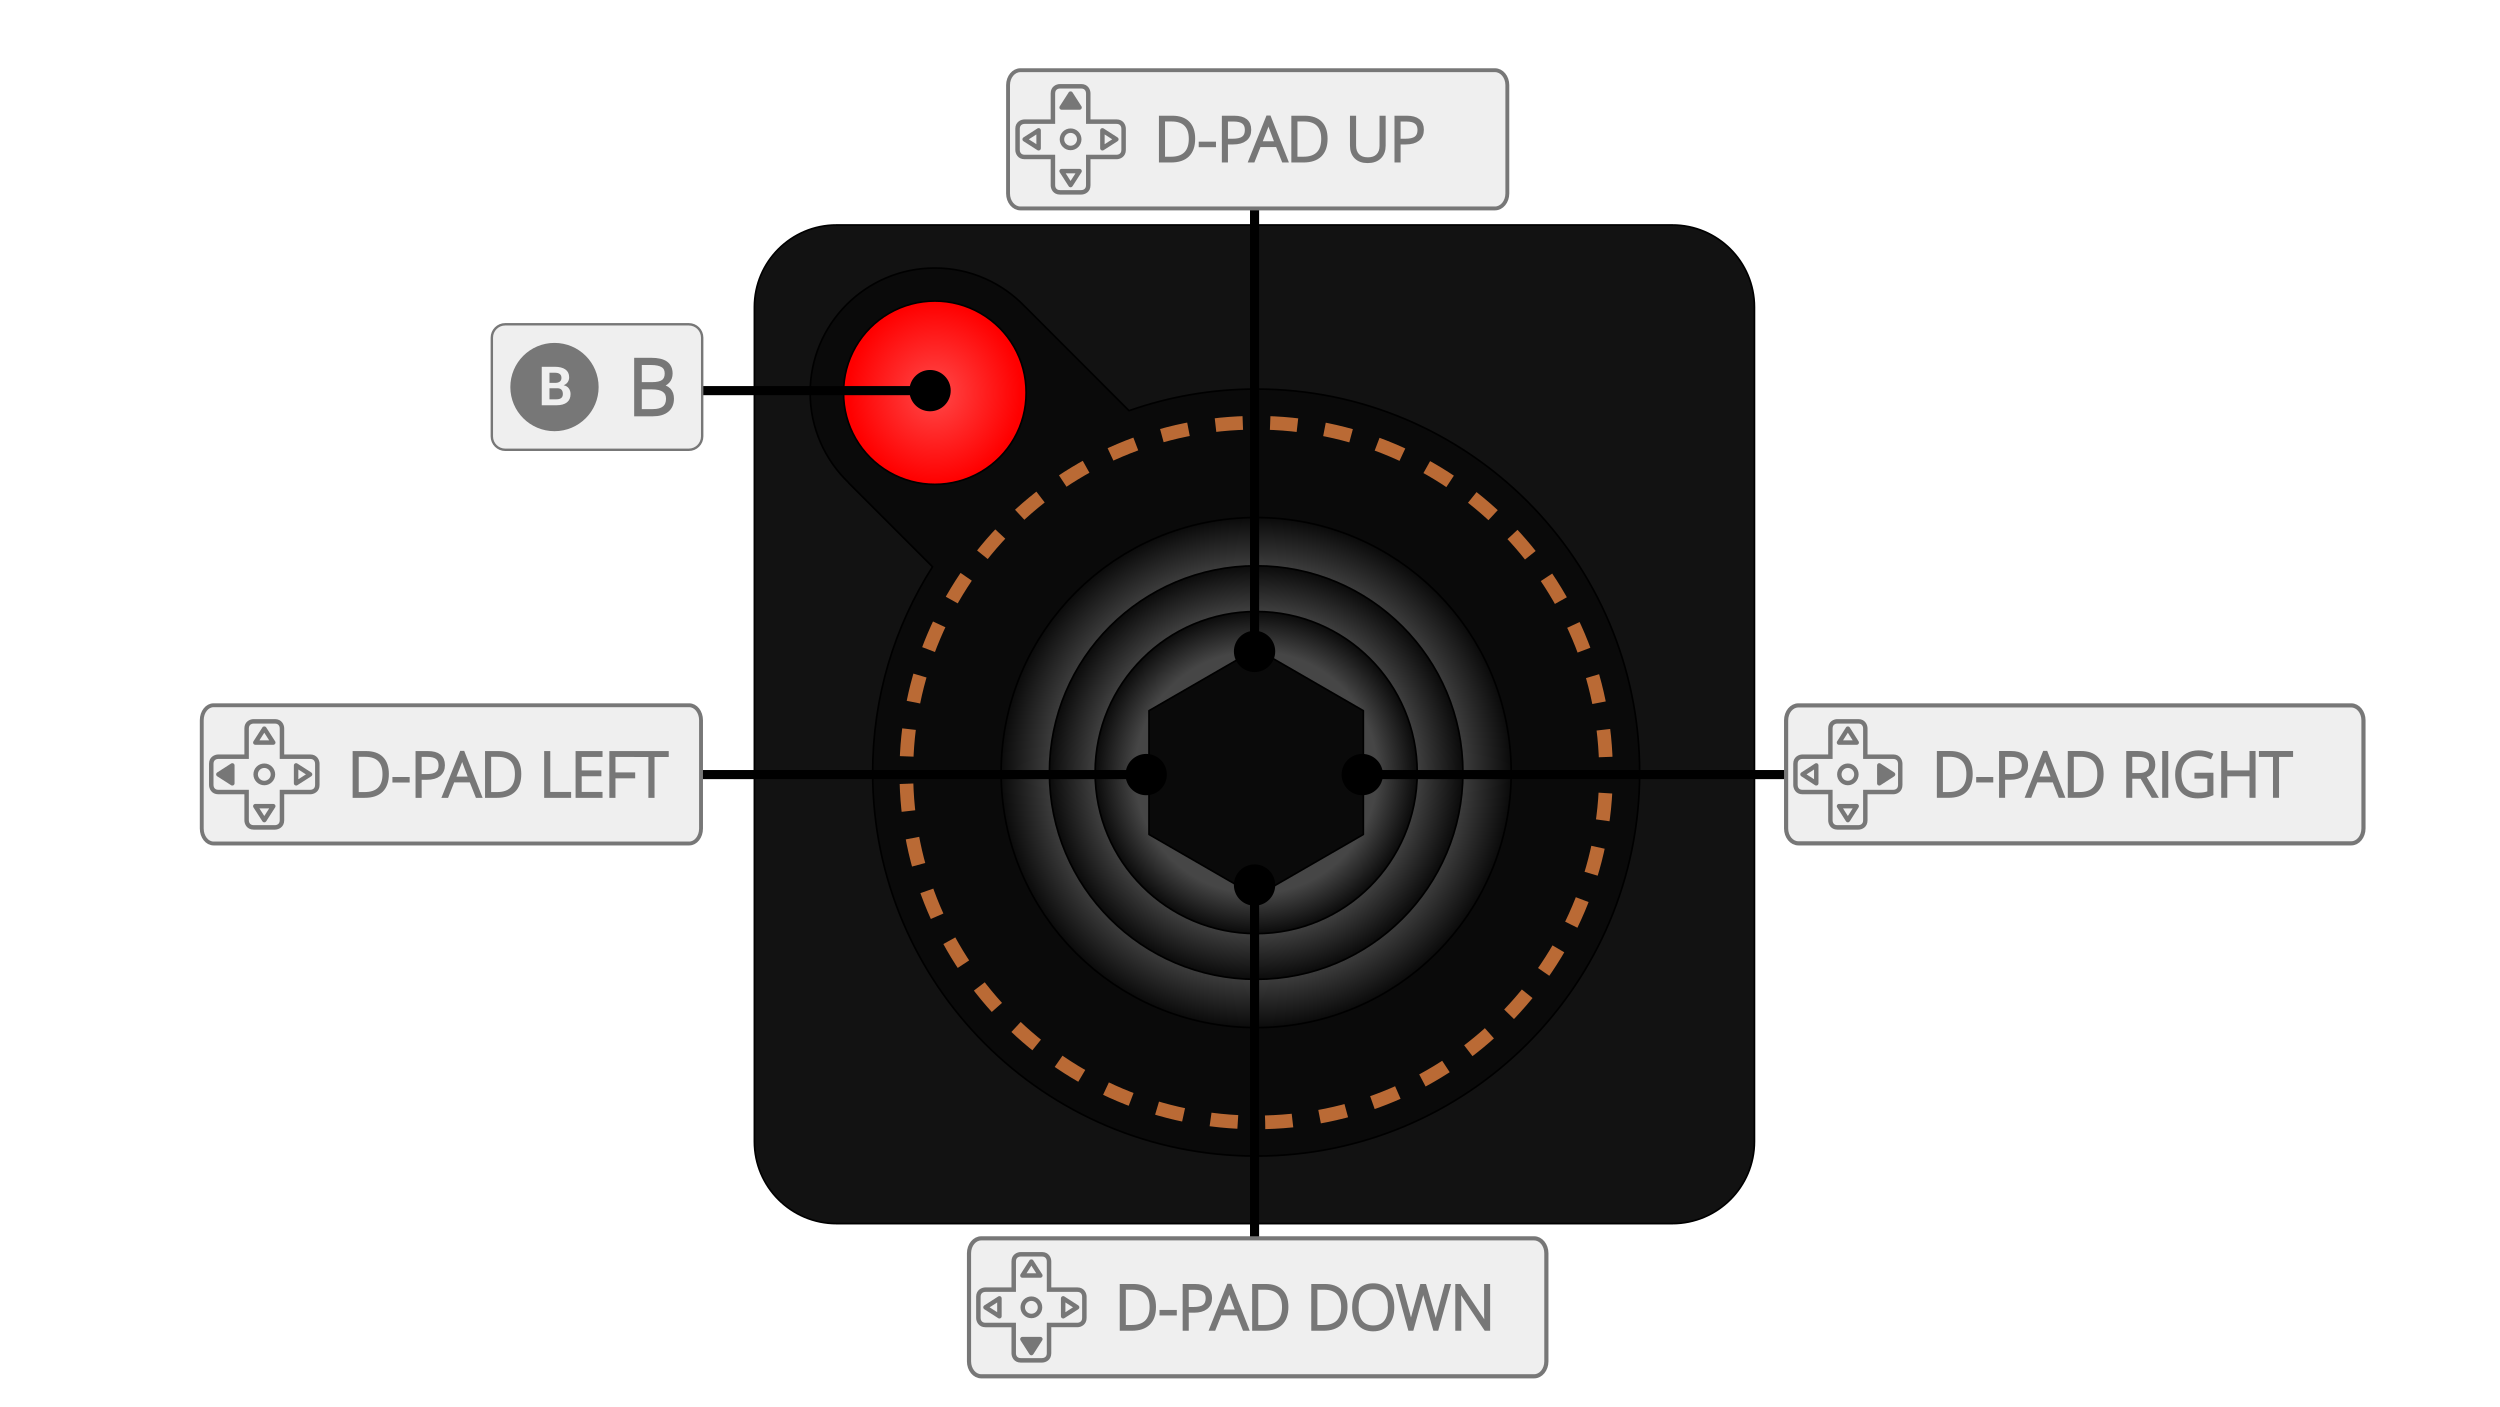
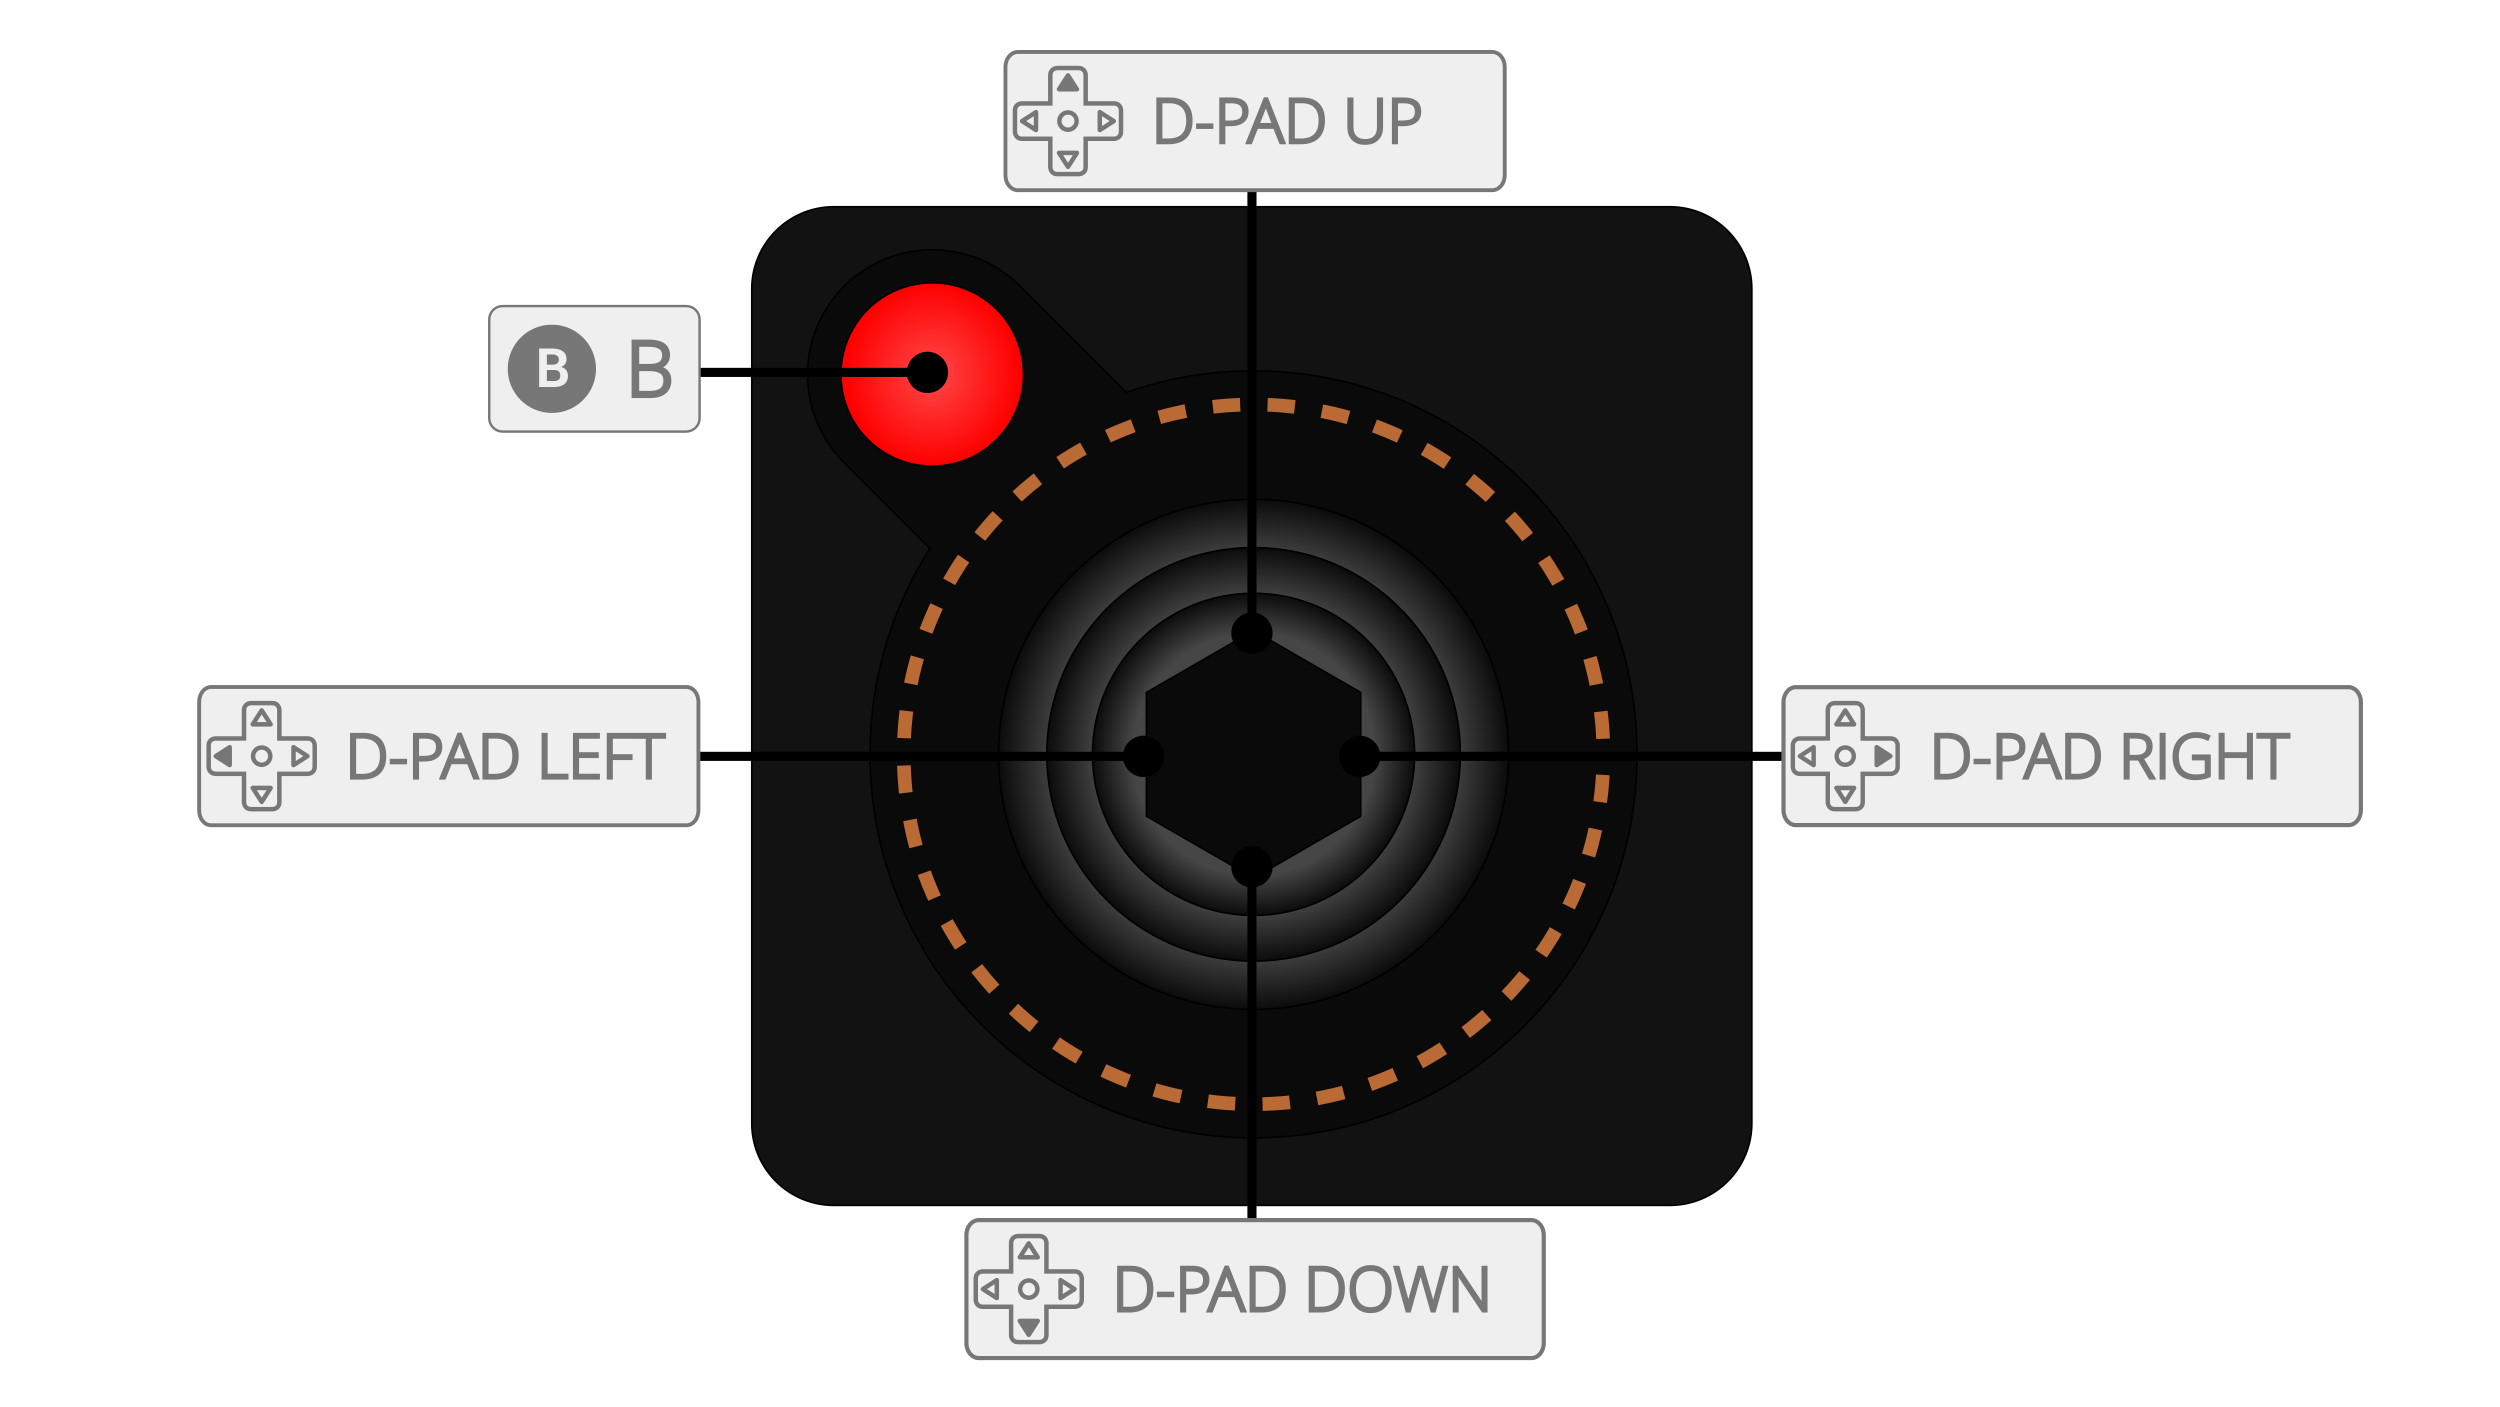
<svg xmlns="http://www.w3.org/2000/svg" xmlns:xlink="http://www.w3.org/1999/xlink" version="1.1" width="1920" height="1080" id="svg3726">
  <defs id="defs3728">
    <marker orient="auto" refY="0.0" refX="0.0" id="DotM" style="overflow:visible">
      <path id="path4711" d="M -2.5,-1.0 C -2.5,1.76 -4.74,4.0 -7.5,4.0 C -10.26,4.0 -12.5,1.76 -12.5,-1.0 C -12.5,-3.76 -10.26,-6.0 -7.5,-6.0 C -4.74,-6.0 -2.5,-3.76 -2.5,-1.0 z " style="fill-rule:evenodd;stroke:#000000;stroke-width:1.0pt" transform="scale(0.4) translate(7.4, 1)" />
    </marker>
    <marker orient="auto" refY="0" refX="0" id="DotL" style="overflow:visible">
      <path id="path5126" d="m -2.5,-1 c 0,2.76 -2.24,5 -5,5 -2.76,0 -5,-2.24 -5,-5 0,-2.76 2.24,-5 5,-5 2.76,0 5,2.24 5,5 z" style="fill-rule:evenodd;stroke:#000000;stroke-width:1pt" transform="matrix(0.8,0,0,0.8,5.92,0.8)" />
    </marker>
    <radialGradient cx="404.852" cy="658.812" r="28.365" fx="404.852" fy="658.812" id="radialGradient4155" xlink:href="#linearGradient4145" gradientUnits="userSpaceOnUse" gradientTransform="matrix(0.5927895,0,0,0.5927895,-288.3736,40.00846)" />
    <linearGradient id="linearGradient4145">
      <stop id="stop4147" style="stop-color:#a20000;stop-opacity:1" offset="0" />
      <stop id="stop4149" style="stop-color:#ff0000;stop-opacity:1" offset="1" />
    </linearGradient>
    <radialGradient cx="404.852" cy="658.812" r="28.365" fx="404.852" fy="658.812" id="radialGradient4143" xlink:href="#linearGradient4145" gradientUnits="userSpaceOnUse" gradientTransform="matrix(0.5927895,0,0,0.5927895,-252.7425,40.00846)" />
    <linearGradient id="linearGradient3705">
      <stop id="stop3707" style="stop-color:#a20000;stop-opacity:1" offset="0" />
      <stop id="stop3709" style="stop-color:#ff0000;stop-opacity:1" offset="1" />
    </linearGradient>
    <marker orient="auto" refY="0" refX="0" id="DotM-1" style="overflow:visible">
      <path id="path4711-7" d="m -2.5,-1 c 0,2.76 -2.24,5 -5,5 -2.76,0 -5,-2.24 -5,-5 0,-2.76 2.24,-5 5,-5 2.76,0 5,2.24 5,5 z" style="fill-rule:evenodd;stroke:#000000;stroke-width:1pt" transform="matrix(0.4,0,0,0.4,2.96,0.4)" />
    </marker>
    <filter id="filter6251">
      <feMorphology id="feMorphology6253" operator="dilate" radius="1" />
    </filter>
    <marker orient="auto" refY="0" refX="0" id="DotM-1-2" style="overflow:visible">
      <path id="path4711-7-2" d="m -2.5,-1 c 0,2.76 -2.24,5 -5,5 -2.76,0 -5,-2.24 -5,-5 0,-2.76 2.24,-5 5,-5 2.76,0 5,2.24 5,5 z" style="fill-rule:evenodd;stroke:#000000;stroke-width:1pt" transform="matrix(0.4,0,0,0.4,2.96,0.4)" />
    </marker>
    <marker orient="auto" refY="0" refX="0" id="DotM-1-6" style="overflow:visible">
      <path id="path4711-7-8" d="m -2.5,-1 c 0,2.76 -2.24,5 -5,5 -2.76,0 -5,-2.24 -5,-5 0,-2.76 2.24,-5 5,-5 2.76,0 5,2.24 5,5 z" style="fill-rule:evenodd;stroke:#000000;stroke-width:1pt" transform="matrix(0.4,0,0,0.4,2.96,0.4)" />
    </marker>
    <marker orient="auto" refY="0" refX="0" id="DotM-1-7" style="overflow:visible">
      <path id="path4711-7-6" d="m -2.5,-1 c 0,2.76 -2.24,5 -5,5 -2.76,0 -5,-2.24 -5,-5 0,-2.76 2.24,-5 5,-5 2.76,0 5,2.24 5,5 z" style="fill-rule:evenodd;stroke:#000000;stroke-width:1pt" transform="matrix(0.4,0,0,0.4,2.96,0.4)" />
    </marker>
    <marker orient="auto" refY="0" refX="0" id="DotM-1-8" style="overflow:visible">
      <path id="path4711-7-9" d="m -2.5,-1 c 0,2.76 -2.24,5 -5,5 -2.76,0 -5,-2.24 -5,-5 0,-2.76 2.24,-5 5,-5 2.76,0 5,2.24 5,5 z" style="fill-rule:evenodd;stroke:#000000;stroke-width:1pt" transform="matrix(0.4,0,0,0.4,2.96,0.4)" />
    </marker>
    <marker orient="auto" refY="0" refX="0" id="DotM-1-79" style="overflow:visible">
      <path id="path4711-7-5" d="m -2.5,-1 c 0,2.76 -2.24,5 -5,5 -2.76,0 -5,-2.24 -5,-5 0,-2.76 2.24,-5 5,-5 2.76,0 5,2.24 5,5 z" style="fill-rule:evenodd;stroke:#000000;stroke-width:1pt" transform="matrix(0.4,0,0,0.4,2.96,0.4)" />
    </marker>
    <marker orient="auto" refY="0" refX="0" id="DotM-1-3" style="overflow:visible">
      <path id="path4711-7-1" d="m -2.5,-1 c 0,2.76 -2.24,5 -5,5 -2.76,0 -5,-2.24 -5,-5 0,-2.76 2.24,-5 5,-5 2.76,0 5,2.24 5,5 z" style="fill-rule:evenodd;stroke:#000000;stroke-width:1pt" transform="matrix(0.4,0,0,0.4,2.96,0.4)" />
    </marker>
    <marker orient="auto" refY="0" refX="0" id="DotM-1-33" style="overflow:visible">
      <path id="path4711-7-4" d="m -2.5,-1 c 0,2.76 -2.24,5 -5,5 -2.76,0 -5,-2.24 -5,-5 0,-2.76 2.24,-5 5,-5 2.76,0 5,2.24 5,5 z" style="fill-rule:evenodd;stroke:#000000;stroke-width:1pt" transform="matrix(0.4,0,0,0.4,2.96,0.4)" />
    </marker>
    <linearGradient id="linearGradient4197-2-5">
      <stop offset="0" style="stop-color:#ff4949;stop-opacity:1" id="stop4199-4-1" />
      <stop offset="1" style="stop-color:#ff0000;stop-opacity:1" id="stop4201-5-7" />
    </linearGradient>
    <radialGradient gradientTransform="matrix(2.225799,9.3143296e-7,-9.7799408e-7,2.337064,-496.266,-880.8747)" gradientUnits="userSpaceOnUse" xlink:href="#linearGradient4197-2-5" id="radialGradient4479-1" fy="658.812" fx="404.852" r="22.7" cy="658.812" cx="404.852" />
    <linearGradient id="linearGradient4509">
      <stop offset="0" style="stop-color:#464646;stop-opacity:1" id="stop4511" />
      <stop offset="0.77" style="stop-color:#464646;stop-opacity:1" id="stop4517" />
      <stop offset="1" style="stop-color:#0a0a0a;stop-opacity:1" id="stop4513" />
    </linearGradient>
    <radialGradient gradientUnits="userSpaceOnUse" xlink:href="#linearGradient4509" id="radialGradient4515" fy="7414.54" fx="334.416" r="149.597" cy="7414.54" cx="334.416" />
    <linearGradient id="linearGradient4787">
      <stop offset="0" style="stop-color:#464646;stop-opacity:1" id="stop4789" />
      <stop offset="0.748" style="stop-color:#464646;stop-opacity:1" id="stop4791" />
      <stop offset="1" style="stop-color:#0a0a0a;stop-opacity:1" id="stop4793" />
    </linearGradient>
    <radialGradient gradientUnits="userSpaceOnUse" xlink:href="#linearGradient4527" id="radialGradient4525" fy="7414.54" fx="334.416" r="149.714" cy="7414.54" cx="334.416" />
    <linearGradient id="linearGradient4527">
      <stop offset="0" style="stop-color:#464646;stop-opacity:1" id="stop4529" />
      <stop offset="0.748" style="stop-color:#464646;stop-opacity:1" id="stop4531" />
      <stop offset="1" style="stop-color:#0a0a0a;stop-opacity:1" id="stop4533" />
    </linearGradient>
    <radialGradient gradientUnits="userSpaceOnUse" xlink:href="#linearGradient4527" id="radialGradient4544" fy="7414.54" fx="334.416" r="149.889" cy="7414.54" cx="334.416" />
    <marker orient="auto" refY="0" refX="0" id="DotM-1-33-1" style="overflow:visible">
      <path id="path4711-7-4-7" d="m -2.5,-1 c 0,2.76 -2.24,5 -5,5 -2.76,0 -5,-2.24 -5,-5 0,-2.76 2.24,-5 5,-5 2.76,0 5,2.24 5,5 z" style="fill-rule:evenodd;stroke:#000000;stroke-width:1pt" transform="matrix(0.4,0,0,0.4,2.96,0.4)" />
    </marker>
    <marker orient="auto" refY="0" refX="0" id="DotM-1-33-0" style="overflow:visible">
      <path id="path4711-7-4-9" d="m -2.5,-1 c 0,2.76 -2.24,5 -5,5 -2.76,0 -5,-2.24 -5,-5 0,-2.76 2.24,-5 5,-5 2.76,0 5,2.24 5,5 z" style="fill-rule:evenodd;stroke:#000000;stroke-width:1pt" transform="matrix(0.4,0,0,0.4,2.96,0.4)" />
    </marker>
    <marker orient="auto" refY="0" refX="0" id="DotM-1-33-8" style="overflow:visible">
      <path id="path4711-7-4-8" d="m -2.5,-1 c 0,2.76 -2.24,5 -5,5 -2.76,0 -5,-2.24 -5,-5 0,-2.76 2.24,-5 5,-5 2.76,0 5,2.24 5,5 z" style="fill-rule:evenodd;stroke:#000000;stroke-width:1pt" transform="matrix(0.4,0,0,0.4,2.96,0.4)" />
    </marker>
  </defs>
-   <g id="layer2" transform="translate(0,786.2188)" />
-   <path style="fill:none;stroke:#000000;stroke-width:8.227;stroke-linecap:butt;stroke-linejoin:miter;stroke-miterlimit:4;stroke-opacity:1;stroke-dasharray:none;marker-start:url(#DotM-1);marker-end:none" d="m 1095.908,556.563 0,229.807" id="path5113-2-2" />
-   <path style="fill:none;stroke:#000000;stroke-width:8.227;stroke-linecap:butt;stroke-linejoin:miter;stroke-miterlimit:4;stroke-opacity:1;stroke-dasharray:none;marker-start:url(#DotM-1);marker-end:none" d="m 1268.631,554.059 0,234.814" id="path5113-2-2-1" />
-   <g id="g6673" transform="matrix(1.17531,0,0,1.17531,89.61055,-242.8306)">
-     <rect rx="7.554" ry="9.756" y="835.058" x="694.212" height="90.63" width="253.812" id="rect3010-1-7-7-7" style="fill:#efefef;fill-opacity:1;stroke:#777777;stroke-width:2.243;stroke-linejoin:miter;stroke-miterlimit:4;stroke-opacity:1;stroke-dasharray:none" />
-     <text id="text3878-7-6-9-9" y="894.66" x="798.626" style="font-size:40px;font-style:normal;font-weight:normal;line-height:125%;letter-spacing:0px;word-spacing:0px;fill:#000000;fill-opacity:1;stroke:#777777;stroke-width:2;stroke-miterlimit:4;stroke-opacity:1;stroke-dasharray:none;font-family:Open Sans Light;-inkscape-font-specification:Open Sans Light" xml:space="preserve">
-       <tspan style="fill:#777777;fill-opacity:1;stroke:#777777;stroke-width:2;stroke-miterlimit:4;stroke-opacity:1;stroke-dasharray:none" y="894.66" x="798.626" id="tspan3880-4-1-5-3">SELECT</tspan>
-     </text>
-     <g transform="matrix(2.188795,0,0,2.188795,705.198,839.8146)" id="g4550">
-       <g id="g4552">
-         <path id="path4554" d="M 33.217,19.118 H 3.845 C 1.722,19.118 0,20.89 0,23.075 c 0,2.185 1.722,3.957 3.845,3.957 h 29.372 c 2.123,0 3.844,-1.771 3.844,-3.957 0,-2.186 -1.721,-3.957 -3.844,-3.957 z" style="fill:#777777" />
-       </g>
-     </g>
-     <path id="path4556" d="m 779.085,873.848 h 2.596 v -13.297 h 4.649 v -2.471 h -11.892 v 2.469 h 4.647 v 13.299 z m -6.352,-9.942 c -0.276,-3.401 -2.497,-6.269 -6.757,-6.269 -4.87,0 -6.921,3.881 -6.921,8.328 0,4.434 2.143,8.326 6.612,8.326 5.096,0 6.704,-3.329 7.068,-6.474 h -2.802 c -0.217,1.657 -1.116,4.003 -3.815,4.003 -2.572,0 -4.351,-2.281 -4.351,-5.573 0,-4.108 1.78,-6.146 4.176,-6.146 2.187,0 3.73,1.414 3.99,3.802 l 2.799,0.002 0,0 z m -26.695,9.942 h 10.885 v -2.471 h -8.287 v -4.373 h 7.821 v -2.471 h -7.821 v -3.981 h 8.145 v -2.471 h -10.74 l -0.002,15.768 0,0 z m -12.432,0 h 10.123 v -2.6 h -7.523 v -13.168 h -2.6 v 15.768 z m -13.713,0 h 10.887 v -2.471 h -8.287 v -4.373 h 7.818 v -2.471 h -7.818 v -3.981 h 8.155 v -2.471 h -10.756 v 15.768 z m -14.369,-11.331 c 0,6.468 9.121,3.06 9.121,6.974 0,1.734 -1.473,2.329 -3.053,2.329 -2.136,0 -3.482,-0.998 -3.555,-3.08 h -2.806 c 0.033,3.316 1.819,5.549 6.275,5.549 2.638,0 5.945,-1.059 5.945,-5.128 0,-6.735 -9.221,-3.185 -9.221,-6.886 0,-1.482 1.145,-2.169 2.874,-2.169 2.167,0 3.038,1.324 3.126,2.546 h 2.81 c -0.333,-4.577 -4.15,-5.012 -6.056,-5.012 -3.014,0 -5.459,1.366 -5.459,4.879" style="fill:#777777" />
-     <g transform="matrix(2.188795,0,0,2.188795,705.198,839.8146)" id="g4558" style="opacity:0">
-       <path id="path4560" d="M 36.961,0.1 V 36.961 H 0.1 V 0.1 H 36.961 M 37.061,0 H 0 V 37.06 H 37.061 V 0 l 0,0 z" style="fill:#777777" />
-     </g>
-   </g>
-   <g id="layer1" transform="matrix(1.313758,0,0,1.313758,512.9577,-218.2047)">
+   <g id="layer1" transform="matrix(1.313758,0,0,1.313758,510.9577,-232.2047)">
    <rect style="fill:#121212;fill-opacity:1;stroke:#000000;stroke-width:1;stroke-linecap:butt;stroke-linejoin:round;stroke-miterlimit:4;stroke-opacity:1;stroke-dasharray:none;stroke-dashoffset:0" id="rect4462" y="297.628" x="50.559" ry="48" rx="48" height="583.755" width="584.597" />
    <path style="fill:#0a0a0a;fill-opacity:1;stroke:#000000;stroke-width:1;stroke-linecap:butt;stroke-linejoin:round;stroke-miterlimit:4;stroke-opacity:1;stroke-dasharray:none;stroke-dashoffset:0" id="path4547" d="m 156.03,322.778 c -40.249,0 -72.875,32.626 -72.875,72.875 0,20.745 8.682,39.447 22.594,52.719 l -0.062,0.062 49,49 c -22.151,34.762 -35,76.007 -35,120.281 0,123.816 100.372,224.188 224.188,224.188 123.816,0 224.188,-100.372 224.188,-224.188 0,-123.816 -100.372,-224.187 -224.188,-224.187 -26.055,0 -51.051,4.484 -74.312,12.656 l -60.781,-60.812 c -0.005,-0.01 -0.026,0.01 -0.031,0 -13.272,-13.912 -31.974,-22.594 -52.719,-22.594 z" />
    <path style="fill:url(#radialGradient4479-1);fill-opacity:1;stroke:#000000;stroke-width:1;stroke-linecap:round;stroke-linejoin:round;stroke-miterlimit:4;stroke-opacity:1;stroke-dasharray:none" id="path3996-1-1" transform="translate(-248.8135,-263.1559)" d="m 458.219,658.812 a 53.368,53.368 0 1 1 -106.735,0 53.368,53.368 0 1 1 106.735,0 z" />
    <path style="fill:url(#radialGradient4515);fill-opacity:1;stroke:#000000;stroke-width:1;stroke-linecap:butt;stroke-linejoin:round;stroke-miterlimit:4;stroke-opacity:1;stroke-dasharray:none;stroke-dashoffset:0" id="path4498" transform="translate(9.467712,-6796.816)" d="m 483.514,7414.54 a 149.097,149.097 0 1 1 -298.195,0 149.097,149.097 0 1 1 298.195,0 z" />
    <path style="fill:none;stroke:#ba6a35;stroke-width:5.832;stroke-linecap:butt;stroke-linejoin:round;stroke-miterlimit:4;stroke-opacity:1;stroke-dasharray:11.665, 11.665;stroke-dashoffset:14.581" id="path4500" transform="matrix(1.371635,0,0,1.371635,-114.8131,-9552.319)" d="m 483.514,7414.54 a 149.097,149.097 0 1 1 -298.195,0 149.097,149.097 0 1 1 298.195,0 z" />
    <path style="fill:url(#radialGradient4525);fill-opacity:1;stroke:#000000;stroke-width:1.234;stroke-linecap:butt;stroke-linejoin:round;stroke-miterlimit:4;stroke-opacity:1;stroke-dasharray:none;stroke-dashoffset:0" id="path4502" transform="matrix(0.8106522,0,0,0.8106522,72.78872,-5392.889)" d="m 483.514,7414.54 a 149.097,149.097 0 1 1 -298.195,0 149.097,149.097 0 1 1 298.195,0 z" />
    <path style="fill:url(#radialGradient4544);fill-opacity:1;stroke:#000000;stroke-width:1.584;stroke-linecap:butt;stroke-linejoin:round;stroke-miterlimit:4;stroke-opacity:1;stroke-dasharray:none;stroke-dashoffset:0" id="path4504" transform="matrix(0.631448,0,0,0.631448,132.7175,-4064.172)" d="m 483.514,7414.54 a 149.097,149.097 0 1 1 -298.195,0 149.097,149.097 0 1 1 298.195,0 z" />
    <path style="fill:#0a0a0a;fill-opacity:1;stroke:#000000;stroke-width:1;stroke-linecap:butt;stroke-linejoin:round;stroke-miterlimit:4;stroke-opacity:1;stroke-dasharray:none;stroke-dashoffset:20" id="path4506" transform="translate(7.007535,-6800.492)" d="m 336.877,7345.883 62.642,36.166 0,72.332 -62.642,36.166 -62.642,-36.166 0,-72.332 z" />
  </g>
-   <path style="fill:none;stroke:#000000;stroke-width:7;stroke-linecap:butt;stroke-linejoin:miter;stroke-miterlimit:4;stroke-opacity:1;stroke-dasharray:none;marker-start:url(#DotM-1-33)" d="m 714,300 -200,0" id="path3246" />
-   <g id="g6606" transform="matrix(1.470253,0,0,1.470253,-1422.063,-404.3915)">
+   <g id="layer2" transform="translate(0,786.2188)" />
+   <path style="fill:none;stroke:#000000;stroke-width:7;stroke-linecap:butt;stroke-linejoin:miter;stroke-miterlimit:4;stroke-opacity:1;stroke-dasharray:none;marker-start:url(#DotM-1-33)" d="m 712,286 -200,0" id="path3246" />
+   <g id="g6606" transform="matrix(1.470253,0,0,1.470253,-1424.063,-418.3915)">
    <rect rx="6.996" ry="6.996" y="444.441" x="1224.137" height="65.566" width="109.878" id="rect3010-1-7-7-7-0-4" style="fill:#efefef;fill-opacity:1;stroke:#777777;stroke-width:1.255;stroke-linejoin:miter;stroke-miterlimit:4;stroke-opacity:1;stroke-dasharray:none" />
    <text id="text3878-7-6-9-9-9-4" y="491.511" x="1295.44" style="font-size:40px;font-style:normal;font-weight:normal;line-height:125%;letter-spacing:0px;word-spacing:0px;fill:#000000;fill-opacity:1;stroke:#777777;stroke-width:2;stroke-miterlimit:4;stroke-opacity:1;stroke-dasharray:none;font-family:Open Sans Light;-inkscape-font-specification:Open Sans Light" xml:space="preserve">
      <tspan style="fill:#777777;fill-opacity:1;stroke:#777777;stroke-width:2;stroke-miterlimit:4;stroke-opacity:1;stroke-dasharray:none" y="491.511" x="1295.44" id="tspan3880-4-1-5-3-0-6">B</tspan>
    </text>
    <g transform="matrix(1.487651,0,0,1.487651,1229.295,449.6577)" id="g4776">
      <g id="g4760">
        <g id="g4762">
          <path style="fill:#777777" d="m 19.47,18.949 h -2.699 v 3.887 h 2.496 c 0.717,0 1.267,-0.154 1.644,-0.467 0.378,-0.313 0.563,-0.772 0.563,-1.385 0,-0.659 -0.16,-1.165 -0.48,-1.513 -0.323,-0.347 -0.831,-0.522 -1.524,-0.522 z m 0.919,-2.319 c 0.39,-0.297 0.585,-0.729 0.585,-1.299 0,-0.625 -0.197,-1.086 -0.59,-1.383 -0.393,-0.297 -0.979,-0.445 -1.758,-0.445 h -1.855 v 3.572 h 1.948 c 0.723,0 1.28,-0.148 1.67,-0.445 z M 18.53,3.031 c -8.561,0 -15.5,6.938 -15.5,15.5 0,8.56 6.939,15.5 15.5,15.5 8.563,0 15.5,-6.939 15.5,-15.5 0,-8.562 -6.939,-15.5 -15.5,-15.5 z m 4.364,20.896 c -0.854,0.665 -2.063,0.997 -3.627,0.997 H 14.062 V 11.416 h 4.564 c 1.59,0 2.83,0.31 3.721,0.929 0.891,0.617 1.336,1.543 1.336,2.773 0,0.625 -0.166,1.184 -0.496,1.674 -0.332,0.492 -0.813,0.86 -1.441,1.108 0.811,0.174 1.418,0.544 1.821,1.113 0.405,0.568 0.607,1.229 0.607,1.977 0,1.293 -0.427,2.272 -1.28,2.937 z" id="path4764" />
        </g>
      </g>
      <g style="opacity:0" id="g4766">
        <path style="fill:#777777" d="M 36.961,0.1 V 36.961 H 0.1 V 0.1 H 36.961 M 37.061,0 H 0 V 37.06 H 37.061 V 0 l 0,0 z" id="path4768" />
      </g>
    </g>
  </g>
-   <path style="fill:none;stroke:#000000;stroke-width:7;stroke-linecap:butt;stroke-linejoin:miter;stroke-miterlimit:4;stroke-opacity:1;stroke-dasharray:none;marker-start:url(#DotM-1-33)" d="m 963.5,500 0,-360" id="path4276" />
-   <g id="g6430" transform="matrix(1.17531,0,0,1.17531,751.5904,-377.4979)">
+   <path style="fill:none;stroke:#000000;stroke-width:7;stroke-linecap:butt;stroke-linejoin:miter;stroke-miterlimit:4;stroke-opacity:1;stroke-dasharray:none;marker-start:url(#DotM-1-33)" d="m 961.5,486 0,-360" id="path4276" />
+   <g id="g6430" transform="matrix(1.17531,0,0,1.17531,749.5904,-391.4979)">
    <rect rx="8.092" ry="9.75" y="367.059" x="19.222" height="90.334" width="326.253" id="rect3010" style="fill:#efefef;fill-opacity:1;stroke:#777777;stroke-width:2.539;stroke-linejoin:miter;stroke-miterlimit:32.4;stroke-opacity:1;stroke-dasharray:none;stroke-dashoffset:0" />
    <text id="text3878" y="426.367" x="114.768" style="font-size:40px;font-style:normal;font-weight:300;line-height:125%;letter-spacing:0px;word-spacing:0px;fill:#000000;fill-opacity:1;stroke:#777777;stroke-width:2;stroke-miterlimit:32.4;stroke-opacity:1;stroke-dasharray:none;stroke-dashoffset:0;font-family:Open Sans Light;-inkscape-font-specification:'Open Sans Light, Light'" xml:space="preserve">
      <tspan style="font-style:normal;font-weight:300;fill:#777777;fill-opacity:1;stroke:#777777;stroke-width:2;stroke-miterlimit:32.4;stroke-opacity:1;stroke-dasharray:none;stroke-dashoffset:0;-inkscape-font-specification:'Open Sans Light, Light'" y="426.367" x="114.768" id="tspan3880">D-PAD UP</tspan>
    </text>
    <g transform="matrix(1.949007,0,0,1.949007,23.97302,376.1109)" id="g3827">
      <g id="g3829">
        <g id="g3831">
          <path style="fill:#777777" d="m 22.086,37.06 h -7.111 c -2.289,0 -3.119,-1.866 -3.119,-3.121 V 25.207 H 3.121 C 0.831,25.206 0,23.34 0,22.085 v -7.11 c 0,-2.289 1.867,-3.12 3.121,-3.12 h 8.733 V 3.121 C 11.855,0.831 13.72,0 14.974,0 h 7.111 c 2.29,0 3.121,1.867 3.121,3.121 v 8.732 h 8.731 c 2.29,0 3.121,1.865 3.121,3.12 v 7.11 c 0,2.29 -1.866,3.121 -3.121,3.121 h -8.731 v 8.732 c 0.001,2.293 -1.865,3.124 -3.12,3.124 z M 3.121,13.354 C 2.745,13.359 1.5,13.493 1.5,14.974 v 7.11 c 0.006,0.376 0.139,1.621 1.621,1.621 h 10.233 v 10.232 c 0.005,0.376 0.14,1.621 1.619,1.621 h 7.108 c 0.384,-0.007 1.624,-0.143 1.624,-1.621 V 23.706 h 10.231 c 0.376,-0.006 1.621,-0.14 1.621,-1.621 v -7.11 c -0.006,-0.376 -0.14,-1.62 -1.621,-1.62 H 23.706 V 3.121 C 23.701,2.745 23.567,1.5 22.086,1.5 h -7.111 c -0.376,0.006 -1.619,0.14 -1.619,1.621 v 10.232 l -10.235,10e-4 0,0 z" id="path3833" />
        </g>
      </g>
      <g id="g3835">
        <path style="fill:#777777" d="m 18.531,22.181 c -2.013,0 -3.649,-1.639 -3.649,-3.651 0,-2.012 1.638,-3.65 3.649,-3.65 2.013,0 3.65,1.639 3.65,3.65 10e-4,2.013 -1.637,3.651 -3.65,3.651 z m 0,-5.802 c -1.186,0 -2.149,0.965 -2.149,2.15 0,1.185 0.965,2.151 2.149,2.151 1.186,0 2.15,-0.966 2.15,-2.151 10e-4,-1.185 -0.964,-2.15 -2.15,-2.15 z" id="path3837" />
      </g>
      <g id="g3839">
        <path style="fill:#777777" d="m 18.53,3.183 -3.005,4.684 h 6.012 L 18.53,3.183 z" id="path3841" />
        <path style="fill:#777777" d="m 21.536,8.616 h -6.012 c -0.273,0 -0.525,-0.15 -0.657,-0.39 C 14.735,7.985 14.746,7.692 14.893,7.46 l 3.005,-4.684 c 0.276,-0.431 0.986,-0.43 1.264,0 l 3.005,4.684 c 0.147,0.231 0.159,0.524 0.026,0.766 -0.13,0.24 -0.382,0.39 -0.657,0.39 z m -4.639,-1.5 h 3.268 L 18.53,4.571 16.897,7.116 z" id="path3843" />
      </g>
      <g id="g3845">
        <path style="fill:#777777" d="m 7.809,22.284 c -0.141,0 -0.282,-0.04 -0.405,-0.119 L 2.72,19.162 C 2.505,19.024 2.375,18.786 2.375,18.531 c 0,-0.255 0.13,-0.493 0.345,-0.631 l 4.684,-3.006 c 0.23,-0.148 0.524,-0.158 0.766,-0.027 0.24,0.131 0.39,0.384 0.39,0.658 v 6.01 c 0,0.274 -0.148,0.526 -0.39,0.658 -0.114,0.061 -0.238,0.091 -0.361,0.091 z M 4.514,18.53 7.059,20.162 V 16.897 L 4.514,18.53 z" id="path3847" />
      </g>
      <g id="g3849">
        <path style="fill:#777777" d="m 29.195,22.284 c -0.124,0 -0.246,-0.03 -0.358,-0.092 -0.241,-0.132 -0.392,-0.384 -0.392,-0.658 v -6.01 c 0,-0.274 0.149,-0.526 0.392,-0.658 0.239,-0.131 0.533,-0.123 0.765,0.027 l 4.685,3.005 c 0.215,0.138 0.345,0.376 0.345,0.631 0,0.255 -0.13,0.493 -0.345,0.631 l -4.685,3.004 c -0.124,0.08 -0.266,0.12 -0.407,0.12 z m 0.75,-5.388 v 3.266 l 2.546,-1.633 -2.546,-1.633 z" id="path3851" />
      </g>
      <g id="g3853">
        <path style="fill:#777777" d="m 18.53,34.626 0,0 c -0.255,0 -0.492,-0.13 -0.631,-0.345 L 14.894,29.597 C 14.747,29.366 14.736,29.073 14.868,28.831 15,28.589 15.252,28.44 15.525,28.44 h 6.012 c 0.273,0 0.525,0.148 0.657,0.391 0.133,0.24 0.121,0.533 -0.026,0.766 l -3.005,4.684 c -0.14,0.215 -0.377,0.345 -0.633,0.345 z m -1.633,-4.684 1.633,2.545 1.635,-2.545 h -3.268 z" id="path3855" />
      </g>
    </g>
  </g>
-   <path style="fill:none;stroke:#000000;stroke-width:7;stroke-linecap:butt;stroke-linejoin:miter;stroke-miterlimit:4;stroke-opacity:1;stroke-dasharray:none;marker-start:url(#DotM-1-33)" d="m 1046.5,594.875 360,0" id="path4276-4" />
-   <path style="fill:none;stroke:#000000;stroke-width:7;stroke-linecap:butt;stroke-linejoin:miter;stroke-miterlimit:4;stroke-opacity:1;stroke-dasharray:none;marker-start:url(#DotM-1-33)" d="m 880,594.875 -360,0" id="path4276-4-4" />
-   <path style="fill:none;stroke:#000000;stroke-width:7;stroke-linecap:butt;stroke-linejoin:miter;stroke-miterlimit:4;stroke-opacity:1;stroke-dasharray:none;marker-start:url(#DotM-1-33)" d="m 963.5,680 0,360" id="path4276-4-4-2" />
-   <g id="g6490" transform="matrix(1.17531,0,0,1.17531,1349.033,-282.7197)">
+   <path style="fill:none;stroke:#000000;stroke-width:7;stroke-linecap:butt;stroke-linejoin:miter;stroke-miterlimit:4;stroke-opacity:1;stroke-dasharray:none;marker-start:url(#DotM-1-33)" d="m 1044.5,580.875 360,0" id="path4276-4" />
+   <path style="fill:none;stroke:#000000;stroke-width:7;stroke-linecap:butt;stroke-linejoin:miter;stroke-miterlimit:4;stroke-opacity:1;stroke-dasharray:none;marker-start:url(#DotM-1-33)" d="m 878,580.875 -360,0" id="path4276-4-4" />
+   <path style="fill:none;stroke:#000000;stroke-width:7;stroke-linecap:butt;stroke-linejoin:miter;stroke-miterlimit:4;stroke-opacity:1;stroke-dasharray:none;marker-start:url(#DotM-1-33)" d="m 961.5,666 0,360" id="path4276-4-4-2" />
+   <g id="g6490" transform="matrix(1.17531,0,0,1.17531,1347.033,-296.7197)">
    <rect rx="7.99" ry="9.754" y="701.485" x="19.316" height="90.145" width="377.272" id="rect3010-1-7-7" style="fill:#efefef;fill-opacity:1;stroke:#777777;stroke-width:2.728;stroke-linejoin:miter;stroke-miterlimit:4;stroke-opacity:1;stroke-dasharray:none" />
    <text transform="scale(0.9943335,1.005699)" id="text3878-7-6-9" y="756.554" x="115.463" style="font-size:39.776px;font-style:normal;font-weight:normal;line-height:125%;letter-spacing:0px;word-spacing:0px;fill:#000000;fill-opacity:1;stroke:#777777;stroke-width:1.989;stroke-miterlimit:4;stroke-opacity:1;stroke-dasharray:none;font-family:Open Sans Light;-inkscape-font-specification:Open Sans Light" xml:space="preserve">
      <tspan style="fill:#777777;fill-opacity:1;stroke:#777777;stroke-width:1.989;stroke-miterlimit:4;stroke-opacity:1;stroke-dasharray:none" y="756.554" x="115.463" id="tspan3880-4-1-5">D-PAD RIGHT</tspan>
    </text>
    <g transform="matrix(1.926027,0,0,1.949002,23.97302,710.4426)" id="g4464">
      <g id="g4466">
        <g id="g4468">
          <path style="fill:#777777" d="m 22.086,37.06 h -7.111 c -2.289,0 -3.119,-1.866 -3.119,-3.121 V 25.207 H 3.121 C 0.831,25.206 0,23.34 0,22.085 v -7.11 c 0,-2.289 1.867,-3.12 3.121,-3.12 h 8.733 V 3.121 C 11.855,0.831 13.72,0 14.974,0 h 7.111 c 2.29,0 3.121,1.867 3.121,3.121 v 8.732 h 8.731 c 2.29,0 3.121,1.865 3.121,3.12 v 7.11 c 0,2.29 -1.866,3.121 -3.121,3.121 h -8.731 v 8.732 c 0.001,2.293 -1.865,3.124 -3.12,3.124 z M 3.121,13.354 C 2.745,13.359 1.5,13.493 1.5,14.974 v 7.11 c 0.006,0.376 0.139,1.621 1.621,1.621 h 10.233 v 10.232 c 0.005,0.376 0.14,1.621 1.619,1.621 h 7.108 c 0.384,-0.007 1.624,-0.143 1.624,-1.621 V 23.706 h 10.231 c 0.376,-0.006 1.621,-0.14 1.621,-1.621 v -7.11 c -0.006,-0.376 -0.14,-1.62 -1.621,-1.62 H 23.706 V 3.121 C 23.701,2.745 23.567,1.5 22.086,1.5 h -7.111 c -0.376,0.006 -1.619,0.14 -1.619,1.621 v 10.232 l -10.235,10e-4 0,0 z" id="path4470" />
        </g>
      </g>
      <g id="g4472">
        <path style="fill:#777777" d="m 18.531,22.181 c -2.013,0 -3.649,-1.639 -3.649,-3.651 0,-2.012 1.638,-3.65 3.649,-3.65 2.013,0 3.65,1.639 3.65,3.65 10e-4,2.013 -1.637,3.651 -3.65,3.651 z m 0,-5.802 c -1.186,0 -2.149,0.965 -2.149,2.15 0,1.185 0.965,2.151 2.149,2.151 1.186,0 2.15,-0.966 2.15,-2.151 10e-4,-1.185 -0.964,-2.15 -2.15,-2.15 z" id="path4474" />
      </g>
      <g id="g4476">
        <path style="fill:#777777" d="m 21.536,8.616 h -6.012 c -0.273,0 -0.525,-0.15 -0.657,-0.39 C 14.735,7.985 14.746,7.692 14.893,7.46 l 3.005,-4.684 c 0.276,-0.431 0.986,-0.43 1.264,0 l 3.005,4.684 c 0.147,0.231 0.159,0.524 0.026,0.766 -0.13,0.24 -0.382,0.39 -0.657,0.39 z m -4.639,-1.5 h 3.268 L 18.53,4.571 16.897,7.116 z" id="path4478" />
      </g>
      <g id="g4480">
        <path style="fill:#777777" d="m 7.809,22.284 c -0.141,0 -0.282,-0.04 -0.405,-0.119 L 2.72,19.162 C 2.505,19.024 2.375,18.786 2.375,18.531 c 0,-0.255 0.13,-0.493 0.345,-0.631 l 4.684,-3.006 c 0.23,-0.148 0.524,-0.158 0.766,-0.027 0.24,0.131 0.39,0.384 0.39,0.658 v 6.01 c 0,0.274 -0.148,0.526 -0.39,0.658 -0.114,0.061 -0.238,0.091 -0.361,0.091 z M 4.514,18.53 7.059,20.162 V 16.897 L 4.514,18.53 z" id="path4482" />
      </g>
      <g id="g4484">
        <path style="fill:#777777" d="m 33.879,18.529 -4.685,-3.005 v 6.01 l 4.685,-3.005 z" id="path4486" />
        <path style="fill:#777777" d="m 29.195,22.284 c -0.124,0 -0.246,-0.03 -0.358,-0.092 -0.241,-0.132 -0.392,-0.384 -0.392,-0.658 v -6.01 c 0,-0.274 0.149,-0.526 0.392,-0.658 0.239,-0.131 0.533,-0.123 0.765,0.027 l 4.685,3.005 c 0.215,0.138 0.345,0.376 0.345,0.631 0,0.255 -0.13,0.493 -0.345,0.631 l -4.685,3.004 c -0.124,0.08 -0.266,0.12 -0.407,0.12 z m 0.75,-5.388 v 3.266 l 2.546,-1.633 -2.546,-1.633 z" id="path4488" />
      </g>
      <g id="g4490">
        <path style="fill:#777777" d="m 18.53,34.626 0,0 c -0.255,0 -0.492,-0.13 -0.631,-0.345 L 14.894,29.597 C 14.747,29.366 14.736,29.073 14.868,28.831 15,28.589 15.252,28.44 15.525,28.44 h 6.012 c 0.273,0 0.525,0.148 0.657,0.391 0.133,0.24 0.121,0.533 -0.026,0.766 l -3.005,4.684 c -0.14,0.215 -0.377,0.345 -0.633,0.345 z m -1.633,-4.684 1.633,2.545 1.635,-2.545 h -3.268 z" id="path4492" />
      </g>
    </g>
  </g>
-   <g id="g6450" transform="matrix(1.17531,0,0,1.17531,132.3542,-11.13316)">
+   <g id="g6450" transform="matrix(1.17531,0,0,1.17531,130.3542,-25.13316)">
    <rect rx="7.716" ry="9.757" y="470.314" x="19.222" height="90.334" width="326.253" id="rect3010-1-7" style="fill:#efefef;fill-opacity:1;stroke:#777777;stroke-width:2.539;stroke-linejoin:miter;stroke-miterlimit:4;stroke-opacity:1;stroke-dasharray:none" />
    <g transform="matrix(1.948999,0,0,1.949002,23.97302,479.366)" id="g4375">
      <g id="g4377">
        <g id="g4379">
          <path style="fill:#777777" d="m 22.086,37.06 h -7.111 c -2.289,0 -3.119,-1.866 -3.119,-3.121 V 25.207 H 3.121 C 0.831,25.206 0,23.34 0,22.085 v -7.11 c 0,-2.289 1.867,-3.12 3.121,-3.12 h 8.733 V 3.121 C 11.855,0.831 13.72,0 14.974,0 h 7.111 c 2.29,0 3.121,1.867 3.121,3.121 v 8.732 h 8.731 c 2.29,0 3.121,1.865 3.121,3.12 v 7.11 c 0,2.29 -1.866,3.121 -3.121,3.121 h -8.731 v 8.732 c 0.001,2.293 -1.865,3.124 -3.12,3.124 z M 3.121,13.354 C 2.745,13.359 1.5,13.493 1.5,14.974 v 7.11 c 0.006,0.376 0.139,1.621 1.621,1.621 h 10.233 v 10.232 c 0.005,0.376 0.14,1.621 1.619,1.621 h 7.108 c 0.384,-0.007 1.624,-0.143 1.624,-1.621 V 23.706 h 10.231 c 0.376,-0.006 1.621,-0.14 1.621,-1.621 v -7.11 c -0.006,-0.376 -0.14,-1.62 -1.621,-1.62 H 23.706 V 3.121 C 23.701,2.745 23.567,1.5 22.086,1.5 h -7.111 c -0.376,0.006 -1.619,0.14 -1.619,1.621 v 10.232 l -10.235,10e-4 0,0 z" id="path4381" />
        </g>
      </g>
      <g id="g4383">
        <path style="fill:#777777" d="m 18.531,22.181 c -2.013,0 -3.649,-1.639 -3.649,-3.651 0,-2.012 1.638,-3.65 3.649,-3.65 2.013,0 3.65,1.639 3.65,3.65 10e-4,2.013 -1.637,3.651 -3.65,3.651 z m 0,-5.802 c -1.186,0 -2.149,0.965 -2.149,2.15 0,1.185 0.965,2.151 2.149,2.151 1.186,0 2.15,-0.966 2.15,-2.151 10e-4,-1.185 -0.964,-2.15 -2.15,-2.15 z" id="path4385" />
      </g>
      <g id="g4387">
        <path style="fill:#777777" d="m 21.536,8.616 h -6.012 c -0.273,0 -0.525,-0.15 -0.657,-0.39 C 14.735,7.985 14.746,7.692 14.893,7.46 l 3.005,-4.684 c 0.276,-0.431 0.986,-0.43 1.264,0 l 3.005,4.684 c 0.147,0.231 0.159,0.524 0.026,0.766 -0.13,0.24 -0.382,0.39 -0.657,0.39 z m -4.639,-1.5 h 3.268 L 18.53,4.571 16.897,7.116 z" id="path4389" />
      </g>
      <g id="g4391">
        <path style="fill:#777777" d="m 3.125,18.53 4.684,3.004 v -6.01 L 3.125,18.53 z" id="path4393" />
        <path style="fill:#777777" d="m 7.809,22.284 c -0.141,0 -0.282,-0.04 -0.405,-0.119 L 2.72,19.162 C 2.505,19.024 2.375,18.786 2.375,18.531 c 0,-0.255 0.13,-0.493 0.345,-0.631 l 4.684,-3.006 c 0.23,-0.148 0.524,-0.158 0.766,-0.027 0.24,0.131 0.39,0.384 0.39,0.658 v 6.01 c 0,0.274 -0.148,0.526 -0.39,0.658 -0.114,0.061 -0.238,0.091 -0.361,0.091 z M 4.514,18.53 7.059,20.162 V 16.897 L 4.514,18.53 z" id="path4395" />
      </g>
      <g id="g4397">
        <path style="fill:#777777" d="m 29.195,22.284 c -0.124,0 -0.246,-0.03 -0.358,-0.092 -0.241,-0.132 -0.392,-0.384 -0.392,-0.658 v -6.01 c 0,-0.274 0.149,-0.526 0.392,-0.658 0.239,-0.131 0.533,-0.123 0.765,0.027 l 4.685,3.005 c 0.215,0.138 0.345,0.376 0.345,0.631 0,0.255 -0.13,0.493 -0.345,0.631 l -4.685,3.004 c -0.124,0.08 -0.266,0.12 -0.407,0.12 z m 0.75,-5.388 v 3.266 l 2.546,-1.633 -2.546,-1.633 z" id="path4399" />
      </g>
      <g id="g4401">
        <path style="fill:#777777" d="m 18.53,34.626 0,0 c -0.255,0 -0.492,-0.13 -0.631,-0.345 L 14.894,29.597 C 14.747,29.366 14.736,29.073 14.868,28.831 15,28.589 15.252,28.44 15.525,28.44 h 6.012 c 0.273,0 0.525,0.148 0.657,0.391 0.133,0.24 0.121,0.533 -0.026,0.766 l -3.005,4.684 c -0.14,0.215 -0.377,0.345 -0.633,0.345 z m -1.633,-4.684 1.633,2.545 1.635,-2.545 h -3.268 z" id="path4403" />
      </g>
    </g>
    <text id="text3878-7-6" y="529.817" x="114.768" style="font-size:40px;font-style:normal;font-weight:normal;line-height:125%;letter-spacing:0px;word-spacing:0px;fill:#000000;fill-opacity:1;stroke:#777777;stroke-width:2;stroke-miterlimit:4;stroke-opacity:1;stroke-dasharray:none;font-family:Open Sans Light;-inkscape-font-specification:Open Sans Light" xml:space="preserve">
      <tspan style="fill:#777777;fill-opacity:1;stroke:#777777;stroke-width:2;stroke-miterlimit:4;stroke-opacity:1;stroke-dasharray:none" y="529.817" x="114.768" id="tspan3880-4-1">D-PAD LEFT</tspan>
    </text>
  </g>
-   <g id="g6470" transform="matrix(1.17531,0,0,1.17531,721.4977,262.7778)">
+   <g id="g6470" transform="matrix(1.17531,0,0,1.17531,719.4977,248.7778)">
    <rect rx="7.99" ry="9.754" y="585.608" x="19.316" height="90.145" width="377.272" id="rect3010-1" style="fill:#efefef;fill-opacity:1;stroke:#777777;stroke-width:2.728;stroke-linejoin:miter;stroke-miterlimit:4;stroke-opacity:1;stroke-dasharray:none" />
    <text id="text3878-7" y="644.987" x="114.768" style="font-size:40px;font-style:normal;font-weight:normal;line-height:125%;letter-spacing:0px;word-spacing:0px;fill:#000000;fill-opacity:1;stroke:#777777;stroke-width:2;stroke-miterlimit:4;stroke-opacity:1;stroke-dasharray:none;font-family:Open Sans Light;-inkscape-font-specification:Open Sans Light" xml:space="preserve">
      <tspan style="fill:#777777;fill-opacity:1;stroke:#777777;stroke-width:2;stroke-miterlimit:4;stroke-opacity:1;stroke-dasharray:none" y="644.987" x="114.768" id="tspan3880-4">D-PAD DOWN</tspan>
    </text>
    <g transform="matrix(1.947934,0,0,1.949002,23.97302,594.5654)" id="g4108">
      <g id="g4110">
        <g id="g4112">
          <path style="fill:#777777" d="m 22.086,37.06 h -7.111 c -2.289,0 -3.119,-1.866 -3.119,-3.121 V 25.207 H 3.121 C 0.831,25.206 0,23.34 0,22.085 v -7.11 c 0,-2.289 1.867,-3.12 3.121,-3.12 h 8.733 V 3.121 C 11.855,0.831 13.72,0 14.974,0 h 7.111 c 2.29,0 3.121,1.867 3.121,3.121 v 8.732 h 8.731 c 2.29,0 3.121,1.865 3.121,3.12 v 7.11 c 0,2.29 -1.866,3.121 -3.121,3.121 h -8.731 v 8.732 c 0.001,2.293 -1.865,3.124 -3.12,3.124 z M 3.121,13.354 C 2.745,13.359 1.5,13.493 1.5,14.974 v 7.11 c 0.006,0.376 0.139,1.621 1.621,1.621 h 10.233 v 10.232 c 0.005,0.376 0.14,1.621 1.619,1.621 h 7.108 c 0.384,-0.007 1.624,-0.143 1.624,-1.621 V 23.706 h 10.231 c 0.376,-0.006 1.621,-0.14 1.621,-1.621 v -7.11 c -0.006,-0.376 -0.14,-1.62 -1.621,-1.62 H 23.706 V 3.121 C 23.701,2.745 23.567,1.5 22.086,1.5 h -7.111 c -0.376,0.006 -1.619,0.14 -1.619,1.621 v 10.232 l -10.235,10e-4 0,0 z" id="path4114" />
        </g>
      </g>
      <g id="g4116">
        <path style="fill:#777777" d="m 18.531,22.181 c -2.013,0 -3.649,-1.639 -3.649,-3.651 0,-2.012 1.638,-3.65 3.649,-3.65 2.013,0 3.65,1.639 3.65,3.65 10e-4,2.013 -1.637,3.651 -3.65,3.651 z m 0,-5.802 c -1.186,0 -2.149,0.965 -2.149,2.15 0,1.185 0.965,2.151 2.149,2.151 1.186,0 2.15,-0.966 2.15,-2.151 10e-4,-1.185 -0.964,-2.15 -2.15,-2.15 z" id="path4118" />
      </g>
      <g id="g4120">
        <path style="fill:#777777" d="m 21.536,8.616 h -6.012 c -0.273,0 -0.525,-0.15 -0.657,-0.39 C 14.735,7.985 14.746,7.692 14.893,7.46 l 3.005,-4.684 c 0.276,-0.431 0.986,-0.43 1.264,0 l 3.005,4.684 c 0.147,0.231 0.159,0.524 0.026,0.766 -0.13,0.24 -0.382,0.39 -0.657,0.39 z m -4.639,-1.5 h 3.268 L 18.53,4.571 16.897,7.116 z" id="path4122" />
      </g>
      <g id="g4124">
        <path style="fill:#777777" d="m 7.809,22.284 c -0.141,0 -0.282,-0.04 -0.405,-0.119 L 2.72,19.162 C 2.505,19.024 2.375,18.786 2.375,18.531 c 0,-0.255 0.13,-0.493 0.345,-0.631 l 4.684,-3.006 c 0.23,-0.148 0.524,-0.158 0.766,-0.027 0.24,0.131 0.39,0.384 0.39,0.658 v 6.01 c 0,0.274 -0.148,0.526 -0.39,0.658 -0.114,0.061 -0.238,0.091 -0.361,0.091 z M 4.514,18.53 7.059,20.162 V 16.897 L 4.514,18.53 z" id="path4126" />
      </g>
      <g id="g4128">
        <path style="fill:#777777" d="m 29.195,22.284 c -0.124,0 -0.246,-0.03 -0.358,-0.092 -0.241,-0.132 -0.392,-0.384 -0.392,-0.658 v -6.01 c 0,-0.274 0.149,-0.526 0.392,-0.658 0.239,-0.131 0.533,-0.123 0.765,0.027 l 4.685,3.005 c 0.215,0.138 0.345,0.376 0.345,0.631 0,0.255 -0.13,0.493 -0.345,0.631 l -4.685,3.004 c -0.124,0.08 -0.266,0.12 -0.407,0.12 z m 0.75,-5.388 v 3.266 l 2.546,-1.633 -2.546,-1.633 z" id="path4130" />
      </g>
      <g id="g4132">
        <path style="fill:#777777" d="m 18.53,33.876 3.007,-4.684 h -6.012 l 3.005,4.684 z" id="path4134" />
        <path style="fill:#777777" d="m 18.53,34.626 0,0 c -0.255,0 -0.492,-0.13 -0.631,-0.345 L 14.894,29.597 C 14.747,29.366 14.736,29.073 14.868,28.831 15,28.589 15.252,28.44 15.525,28.44 h 6.012 c 0.273,0 0.525,0.148 0.657,0.391 0.133,0.24 0.121,0.533 -0.026,0.766 l -3.005,4.684 c -0.14,0.215 -0.377,0.345 -0.633,0.345 z m -1.633,-4.684 1.633,2.545 1.635,-2.545 h -3.268 z" id="path4136" />
      </g>
    </g>
  </g>
</svg>
